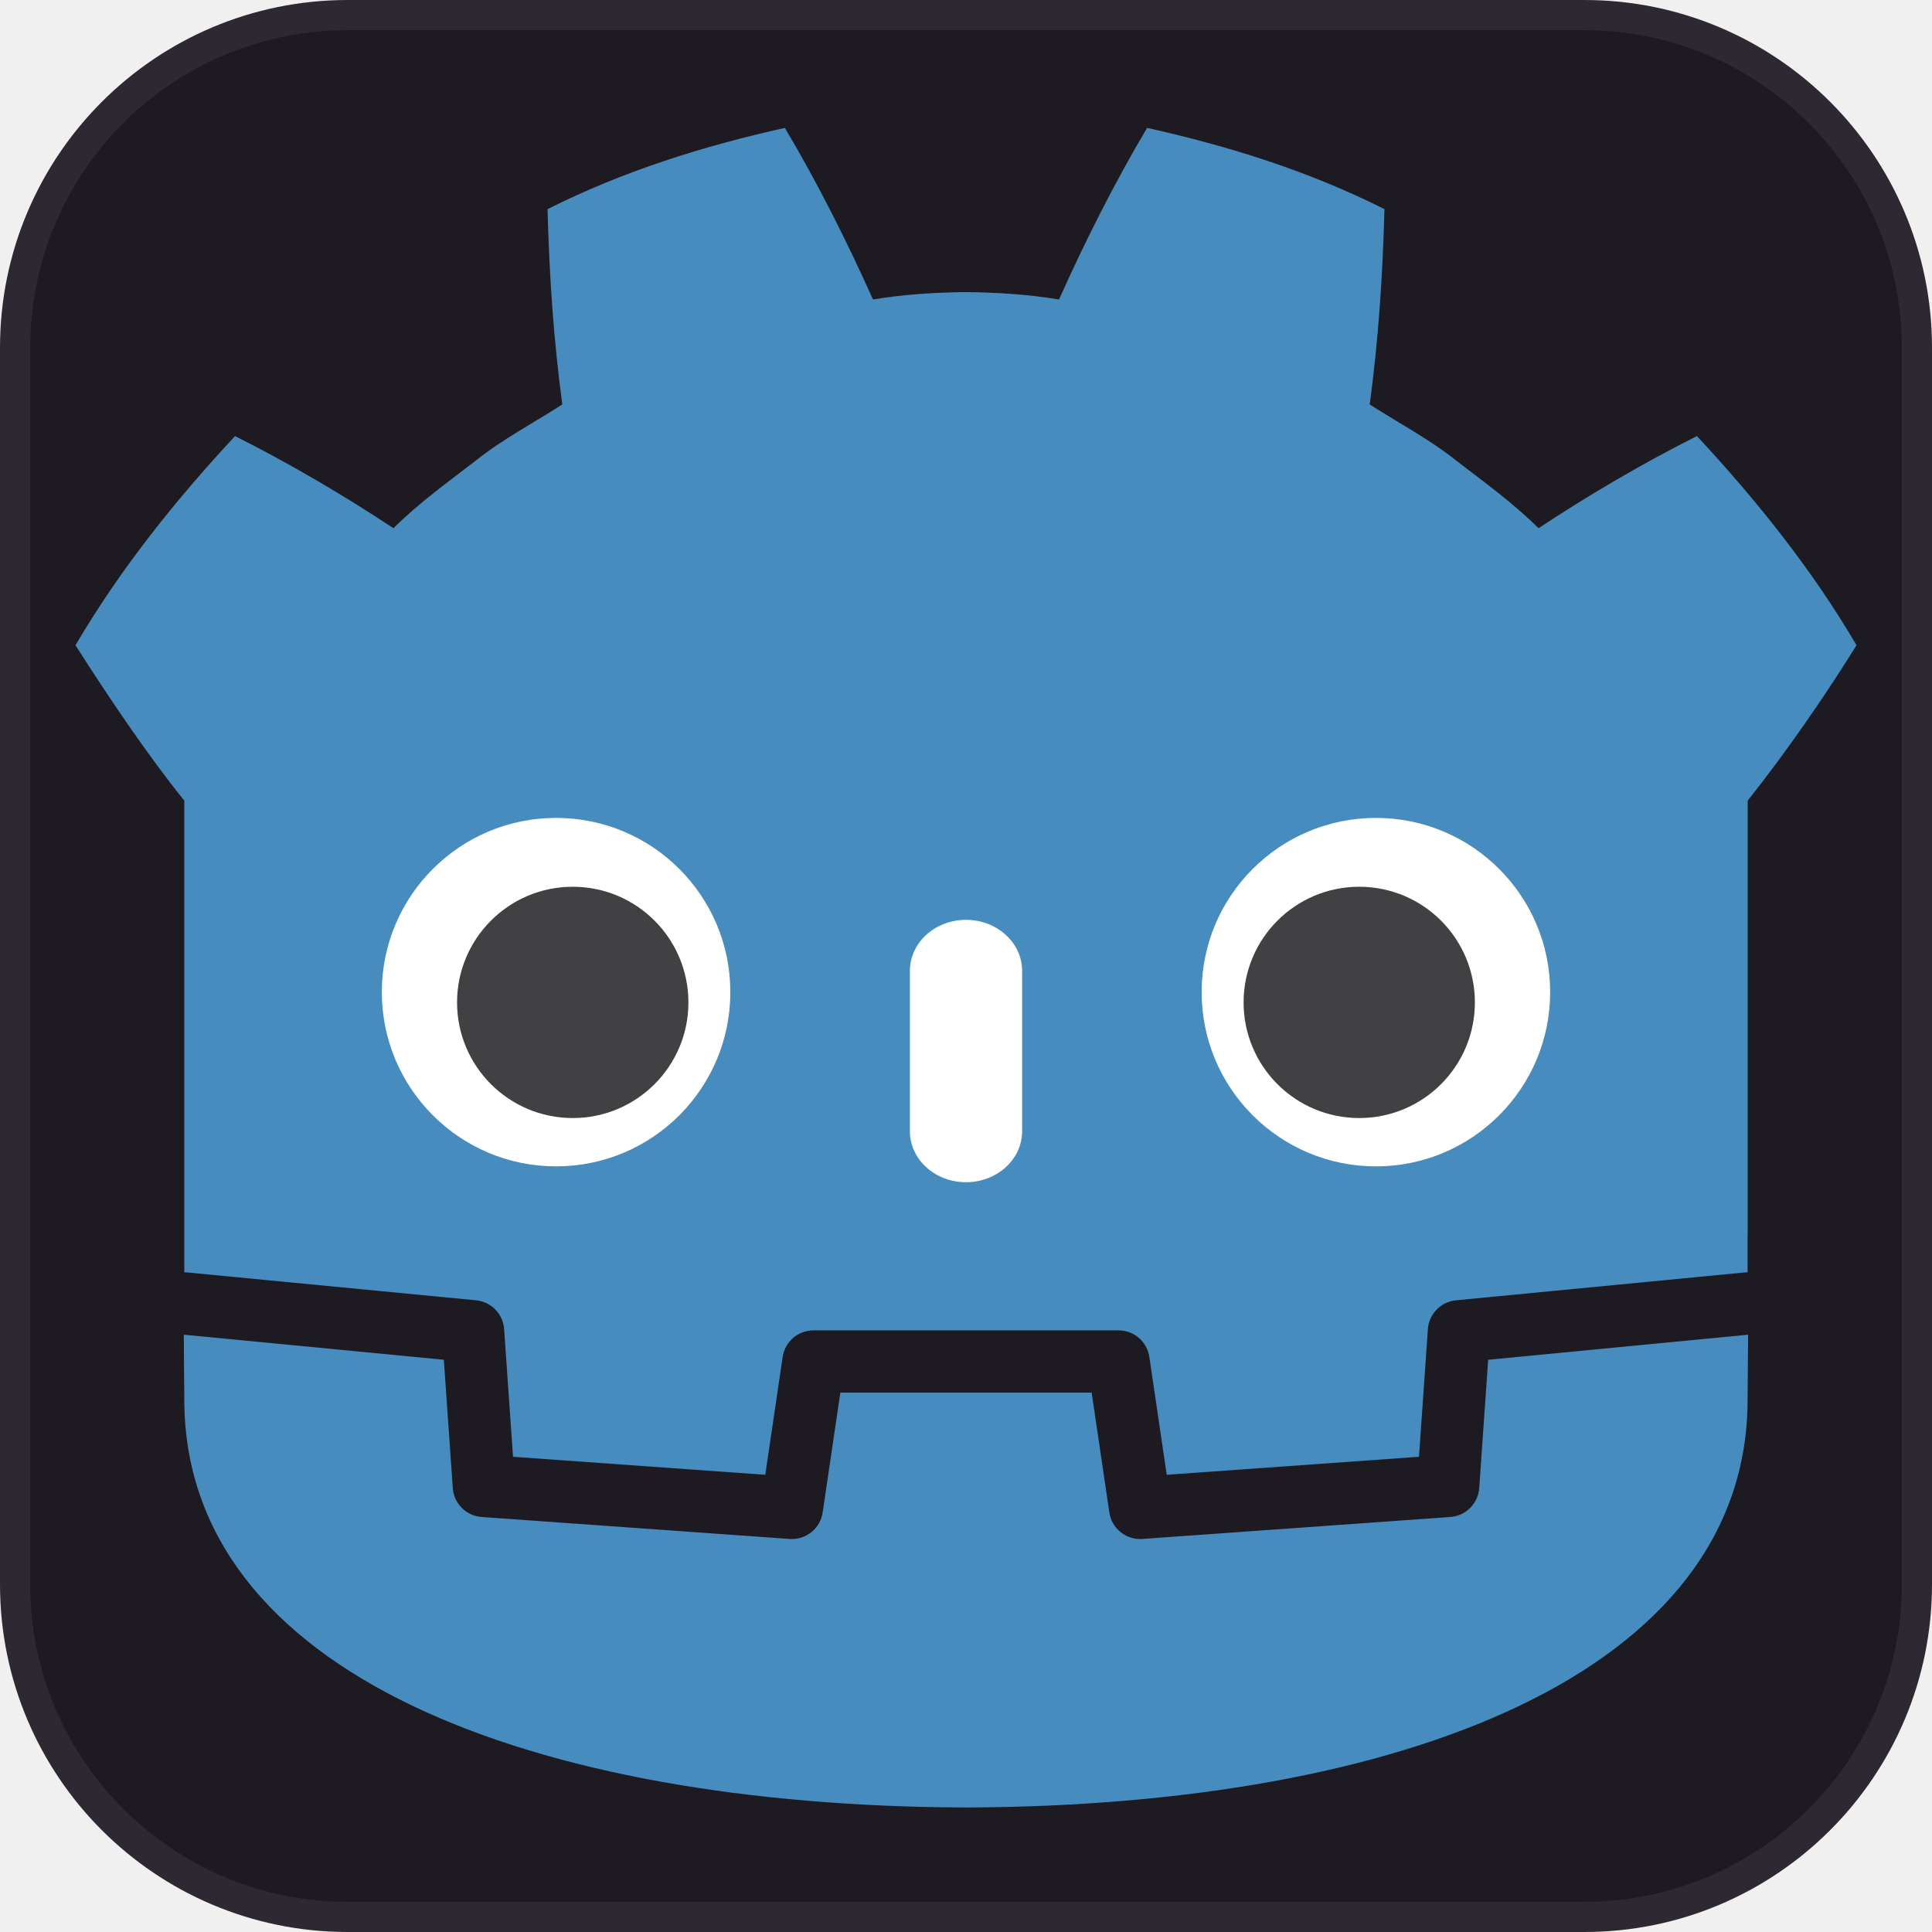
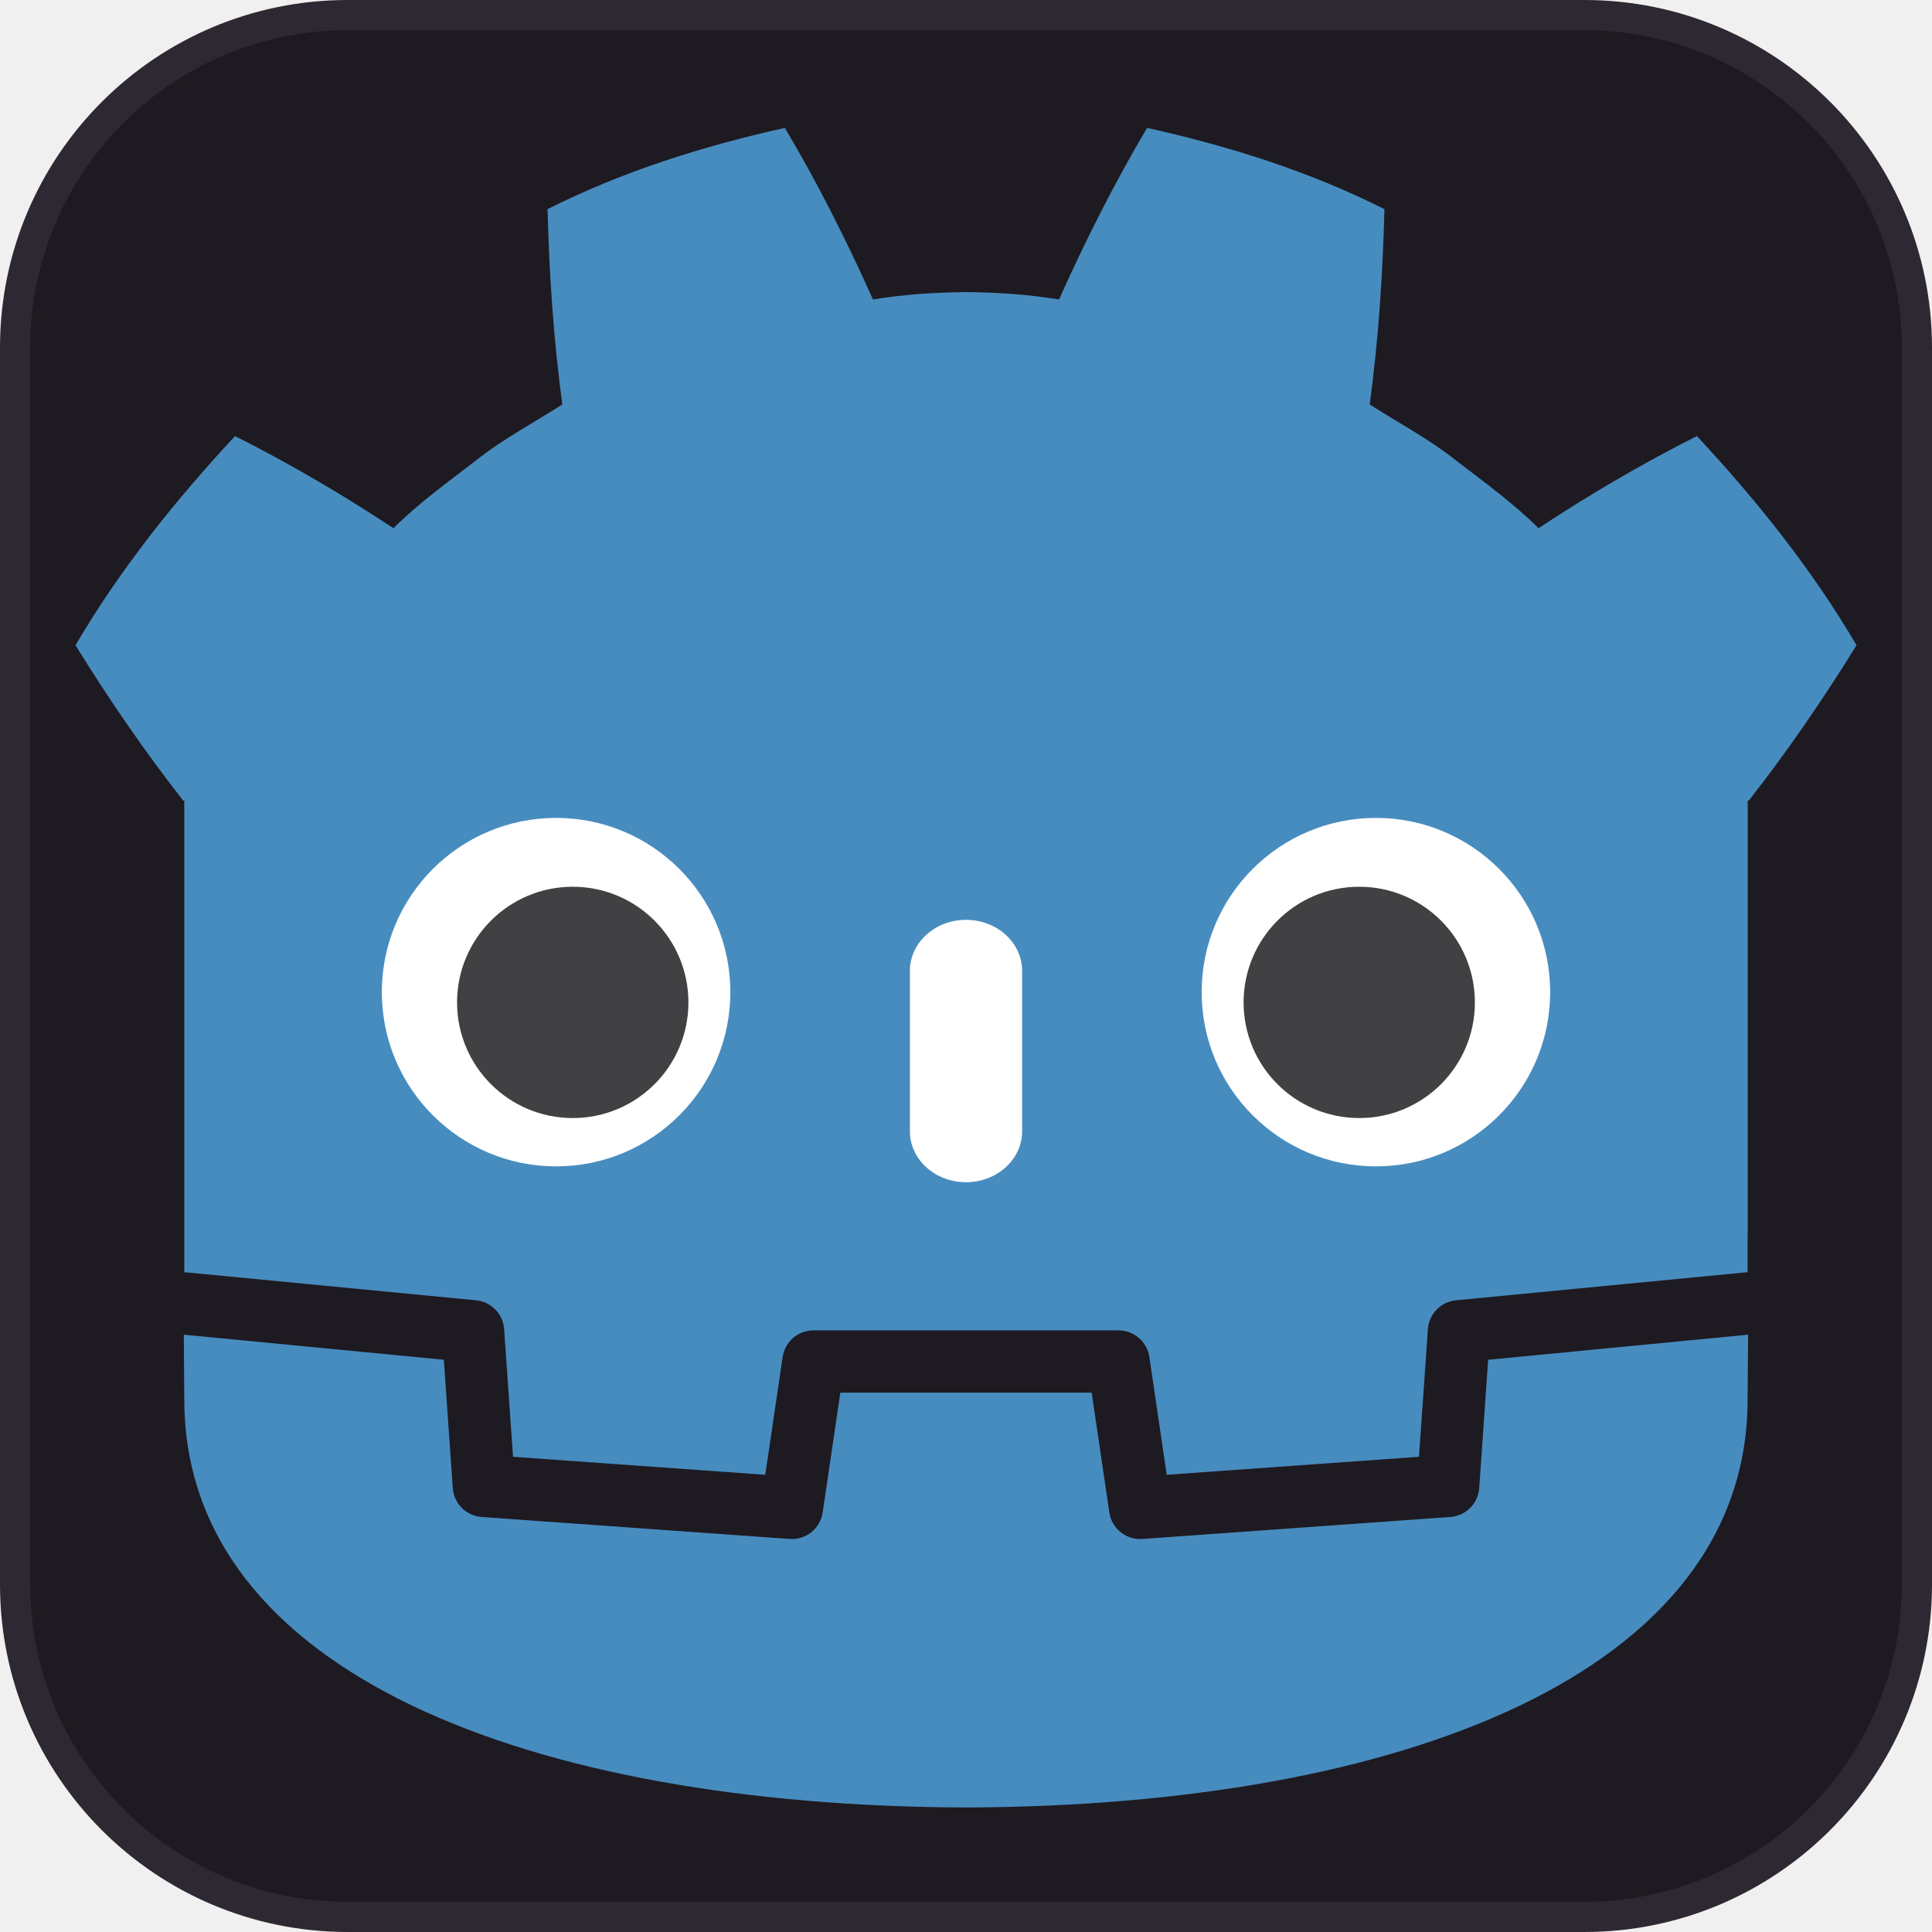
- <svg xmlns="http://www.w3.org/2000/svg" height="1024" width="1024">
-   <g transform="translate(0 -98.51972)">
-     <rect fill="#1e1a21" height="1008" rx="176.286" stroke="#2e2832" stroke-width="16" width="1008" x="8" y="106.52" />
-     <path d="m0 0v-47.514-6.035-5.492c.108-.001.216-.005.323-.015l36.196-3.49c1.896-.183 3.382-1.709 3.514-3.609l1.116-15.978 31.574-2.253 2.175 14.747c.282 1.912 1.922 3.329 3.856 3.329h38.188c1.933 0 3.573-1.417 3.855-3.329l2.175-14.747 31.575 2.253 1.115 15.978c.133 1.9 1.618 3.425 3.514 3.609l36.182 3.49c.107.01.214.014.322.015v4.711l.015.005v54.325c5.097 6.416 9.923 13.494 13.621 19.449-5.651 9.62-12.575 18.217-19.976 26.182-6.864-3.455-13.531-7.369-19.828-11.534-3.151 3.132-6.7 5.694-10.186 8.372-3.425 2.751-7.285 4.768-10.946 7.118 1.09 8.117 1.629 16.108 1.846 24.448-9.446 4.754-19.519 7.906-29.708 10.17-4.068-6.837-7.788-14.241-11.028-21.479-3.842.642-7.702.88-11.567.926v.006c-.027 0-.052-.006-.075-.006-.024 0-.049.006-.073.006v-.006c-3.872-.046-7.729-.284-11.572-.926-3.238 7.238-6.956 14.642-11.03 21.479-10.184-2.264-20.258-5.416-29.703-10.17.216-8.34.755-16.331 1.848-24.448-3.668-2.35-7.523-4.367-10.949-7.118-3.481-2.678-7.036-5.24-10.188-8.372-6.297 4.165-12.962 8.079-19.828 11.534-7.401-7.965-14.321-16.562-19.974-26.182 4.443-6.974 9.208-13.983 13.621-19.449z" fill="#478cbf" transform="matrix(4.23438 0 0 -4.234376 97.67649 522.8624)" />
-     <path d="m0 0-1.121-16.063c-.135-1.936-1.675-3.477-3.611-3.616l-38.555-2.751c-.094-.007-.188-.01-.281-.01-1.916 0-3.569 1.406-3.852 3.33l-2.211 14.994h-31.459l-2.211-14.994c-.297-2.018-2.101-3.469-4.133-3.32l-38.555 2.751c-1.936.139-3.476 1.68-3.611 3.616l-1.121 16.063-32.547 3.138c.015-3.498.06-7.33.06-8.093 0-34.374 43.605-50.896 97.781-51.086h.066.067c54.176.19 97.766 16.712 97.766 51.086 0 .777.047 4.593.063 8.093z" fill="#478cbf" transform="matrix(4.23438 0 0 -4.234376 788.7623 819.221)" />
-     <path d="m0 0c0-12.052-9.765-21.815-21.813-21.815-12.042 0-21.81 9.763-21.81 21.815 0 12.044 9.768 21.802 21.81 21.802 12.048 0 21.813-9.758 21.813-21.802" fill="#fff" transform="matrix(4.23438 0 0 -4.234376 387.0978 624.3465)" />
-     <path d="m0 0c0-7.994-6.479-14.473-14.479-14.473-7.996 0-14.479 6.479-14.479 14.473s6.483 14.479 14.479 14.479c8 0 14.479-6.485 14.479-14.479" fill="#414042" transform="matrix(4.23438 0 0 -4.234376 364.8732 629.8251)" />
-     <path d="m0 0c-3.878 0-7.021 2.858-7.021 6.381v20.081c0 3.52 3.143 6.381 7.021 6.381s7.028-2.861 7.028-6.381v-20.081c0-3.523-3.15-6.381-7.028-6.381" fill="#fff" transform="matrix(4.23438 0 0 -4.234376 511.9932 725.1229)" />
-     <path d="m0 0c0-12.052 9.765-21.815 21.815-21.815 12.041 0 21.808 9.763 21.808 21.815 0 12.044-9.767 21.802-21.808 21.802-12.05 0-21.815-9.758-21.815-21.802" fill="#fff" transform="matrix(4.23438 0 0 -4.234376 636.9041 624.3465)" />
-     <path d="m0 0c0-7.994 6.477-14.473 14.471-14.473 8.002 0 14.479 6.479 14.479 14.473s-6.477 14.479-14.479 14.479c-7.994 0-14.471-6.485-14.471-14.479" fill="#414042" transform="matrix(4.23438 0 0 -4.234376 659.1343 629.8251)" />
+ <svg xmlns="http://www.w3.org/2000/svg" width="1024" height="1024" id="svg3030" version="1.1">
+   <defs id="defs3032" />
+   <g id="layer1" transform="translate(0,-98.51972)">
+     <rect style="fill:#1e1a21;fill-opacity:1;stroke:#2e2832;stroke-width:16;stroke-miterlimit:4;stroke-dasharray:none;stroke-opacity:1" id="rect33" width="1008" height="1008" x="8" y="106.52" rx="176.286" ry="176.286" />
+     <g id="g82-3" transform="matrix(4.23438,0,0,-4.234376,97.67649,522.8624)" style="stroke-width:0.315">
+       <path d="m 0,0 v -47.514 -6.035 -5.492 c 0.108,-0.001 0.216,-0.005 0.323,-0.015 l 36.196,-3.49 c 1.896,-0.183 3.382,-1.709 3.514,-3.609 l 1.116,-15.978 31.574,-2.253 2.175,14.747 c 0.282,1.912 1.922,3.329 3.856,3.329 h 38.188 c 1.933,0 3.573,-1.417 3.855,-3.329 l 2.175,-14.747 31.575,2.253 1.115,15.978 c 0.133,1.9 1.618,3.425 3.514,3.609 l 36.182,3.49 c 0.107,0.01 0.214,0.014 0.322,0.015 v 4.711 l 0.015,0.005 V 0 h 0.134 c 4.795,6.12 9.232,12.569 13.487,19.449 -5.651,9.62 -12.575,18.217 -19.976,26.182 -6.864,-3.455 -13.531,-7.369 -19.828,-11.534 -3.151,3.132 -6.7,5.694 -10.186,8.372 -3.425,2.751 -7.285,4.768 -10.946,7.118 1.09,8.117 1.629,16.108 1.846,24.448 -9.446,4.754 -19.519,7.906 -29.708,10.17 -4.068,-6.837 -7.788,-14.241 -11.028,-21.479 -3.842,0.642 -7.702,0.88 -11.567,0.926 v 0.006 c -0.027,0 -0.052,-0.006 -0.075,-0.006 -0.024,0 -0.049,0.006 -0.073,0.006 V 63.652 C 93.903,63.606 90.046,63.368 86.203,62.726 82.965,69.964 79.247,77.368 75.173,84.205 64.989,81.941 54.915,78.789 45.47,74.035 45.686,65.695 46.225,57.704 47.318,49.587 43.65,47.237 39.795,45.22 36.369,42.469 32.888,39.791 29.333,37.229 26.181,34.097 19.884,38.262 13.219,42.176 6.353,45.631 -1.048,37.666 -7.968,29.069 -13.621,19.449 -9.368,12.569 -4.928,6.12 -0.134,0 Z" style="fill:#478cbf;fill-opacity:1;fill-rule:nonzero;stroke:none;stroke-width:0.315" id="path84-6" />
+     </g>
+     <g id="g86-7" transform="matrix(4.23438,0,0,-4.234376,788.7623,819.221)" style="stroke-width:0.315">
+       <path d="m 0,0 -1.121,-16.063 c -0.135,-1.936 -1.675,-3.477 -3.611,-3.616 l -38.555,-2.751 c -0.094,-0.007 -0.188,-0.01 -0.281,-0.01 -1.916,0 -3.569,1.406 -3.852,3.33 l -2.211,14.994 H -81.09 l -2.211,-14.994 c -0.297,-2.018 -2.101,-3.469 -4.133,-3.32 l -38.555,2.751 c -1.936,0.139 -3.476,1.68 -3.611,3.616 L -130.721,0 -163.268,3.138 c 0.015,-3.498 0.06,-7.33 0.06,-8.093 0,-34.374 43.605,-50.896 97.781,-51.086 h 0.066 0.067 c 54.176,0.19 97.766,16.712 97.766,51.086 0,0.777 0.047,4.593 0.063,8.093 z" style="fill:#478cbf;fill-opacity:1;fill-rule:nonzero;stroke:none;stroke-width:0.315" id="path88-5" />
+     </g>
+     <g id="g90-3" transform="matrix(4.23438,0,0,-4.234376,387.0978,624.3465)" style="stroke-width:0.315">
+       <path d="m 0,0 c 0,-12.052 -9.765,-21.815 -21.813,-21.815 -12.042,0 -21.81,9.763 -21.81,21.815 0,12.044 9.768,21.802 21.81,21.802 C -9.765,21.802 0,12.044 0,0" style="fill:#ffffff;fill-opacity:1;fill-rule:nonzero;stroke:none;stroke-width:0.315" id="path92-5" />
+     </g>
+     <g id="g94-6" transform="matrix(4.23438,0,0,-4.234376,364.8732,629.8251)" style="stroke-width:0.315">
+       <path d="m 0,0 c 0,-7.994 -6.479,-14.473 -14.479,-14.473 -7.996,0 -14.479,6.479 -14.479,14.473 0,7.994 6.483,14.479 14.479,14.479 C -6.479,14.479 0,7.994 0,0" style="fill:#414042;fill-opacity:1;fill-rule:nonzero;stroke:none;stroke-width:0.315" id="path96-2" />
+     </g>
+     <g id="g98-9" transform="matrix(4.23438,0,0,-4.234376,511.9932,725.1229)" style="stroke-width:0.315">
+       <path d="m 0,0 c -3.878,0 -7.021,2.858 -7.021,6.381 v 20.081 c 0,3.52 3.143,6.381 7.021,6.381 3.878,0 7.028,-2.861 7.028,-6.381 V 6.381 C 7.028,2.858 3.878,0 0,0" style="fill:#ffffff;fill-opacity:1;fill-rule:nonzero;stroke:none;stroke-width:0.315" id="path100-1" />
+     </g>
+     <g id="g102-2" transform="matrix(4.23438,0,0,-4.234376,636.9041,624.3465)" style="stroke-width:0.315">
+       <path d="m 0,0 c 0,-12.052 9.765,-21.815 21.815,-21.815 12.041,0 21.808,9.763 21.808,21.815 0,12.044 -9.767,21.802 -21.808,21.802 C 9.765,21.802 0,12.044 0,0" style="fill:#ffffff;fill-opacity:1;fill-rule:nonzero;stroke:none;stroke-width:0.315" id="path104-7" />
+     </g>
+     <g id="g106-0" transform="matrix(4.23438,0,0,-4.234376,659.1343,629.8251)" style="stroke-width:0.315">
+       <path d="m 0,0 c 0,-7.994 6.477,-14.473 14.471,-14.473 8.002,0 14.479,6.479 14.479,14.473 0,7.994 -6.477,14.479 -14.479,14.479 C 6.477,14.479 0,7.994 0,0" style="fill:#414042;fill-opacity:1;fill-rule:nonzero;stroke:none;stroke-width:0.315" id="path108-9" />
+     </g>
  </g>
</svg>
